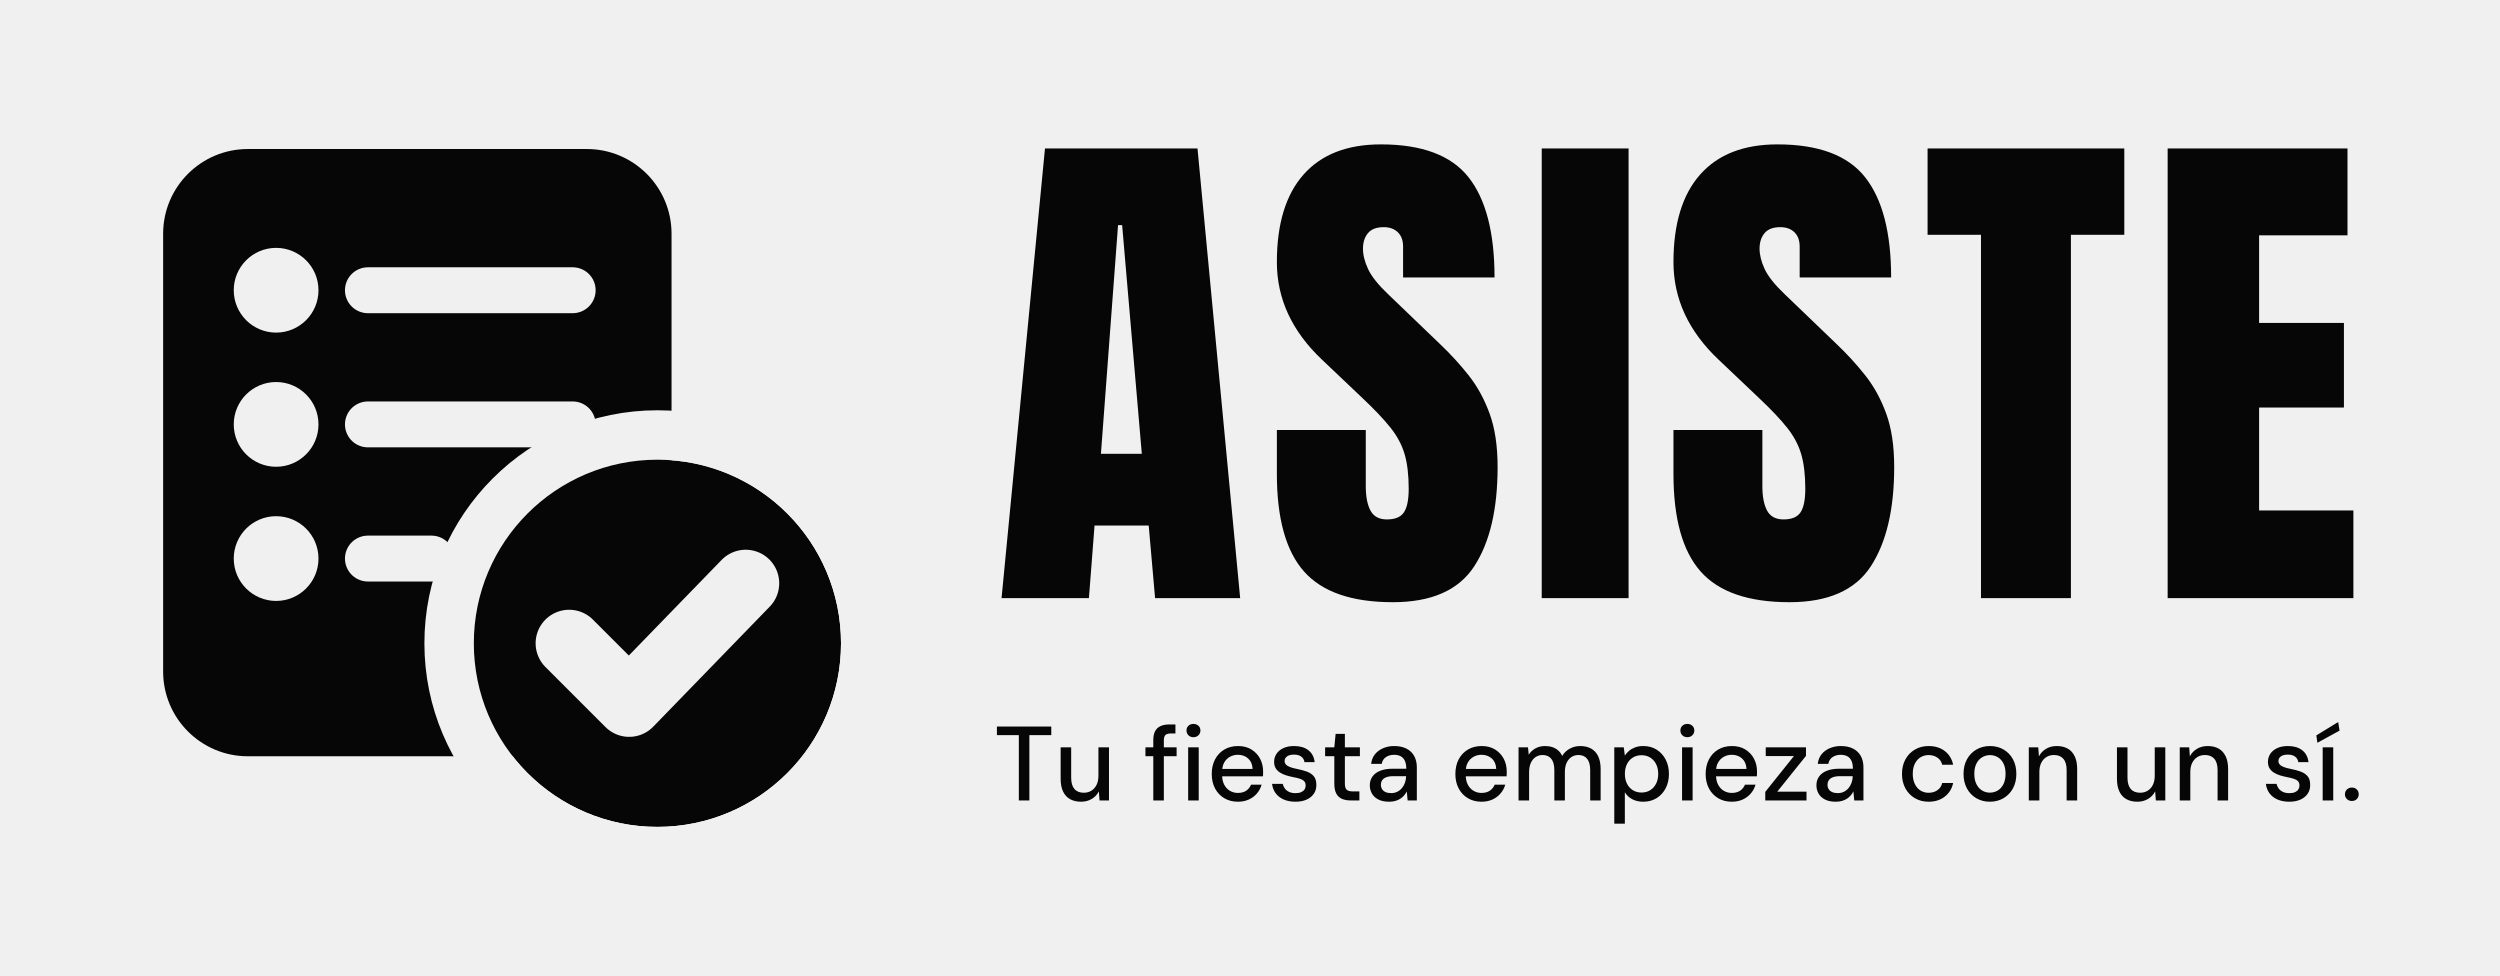
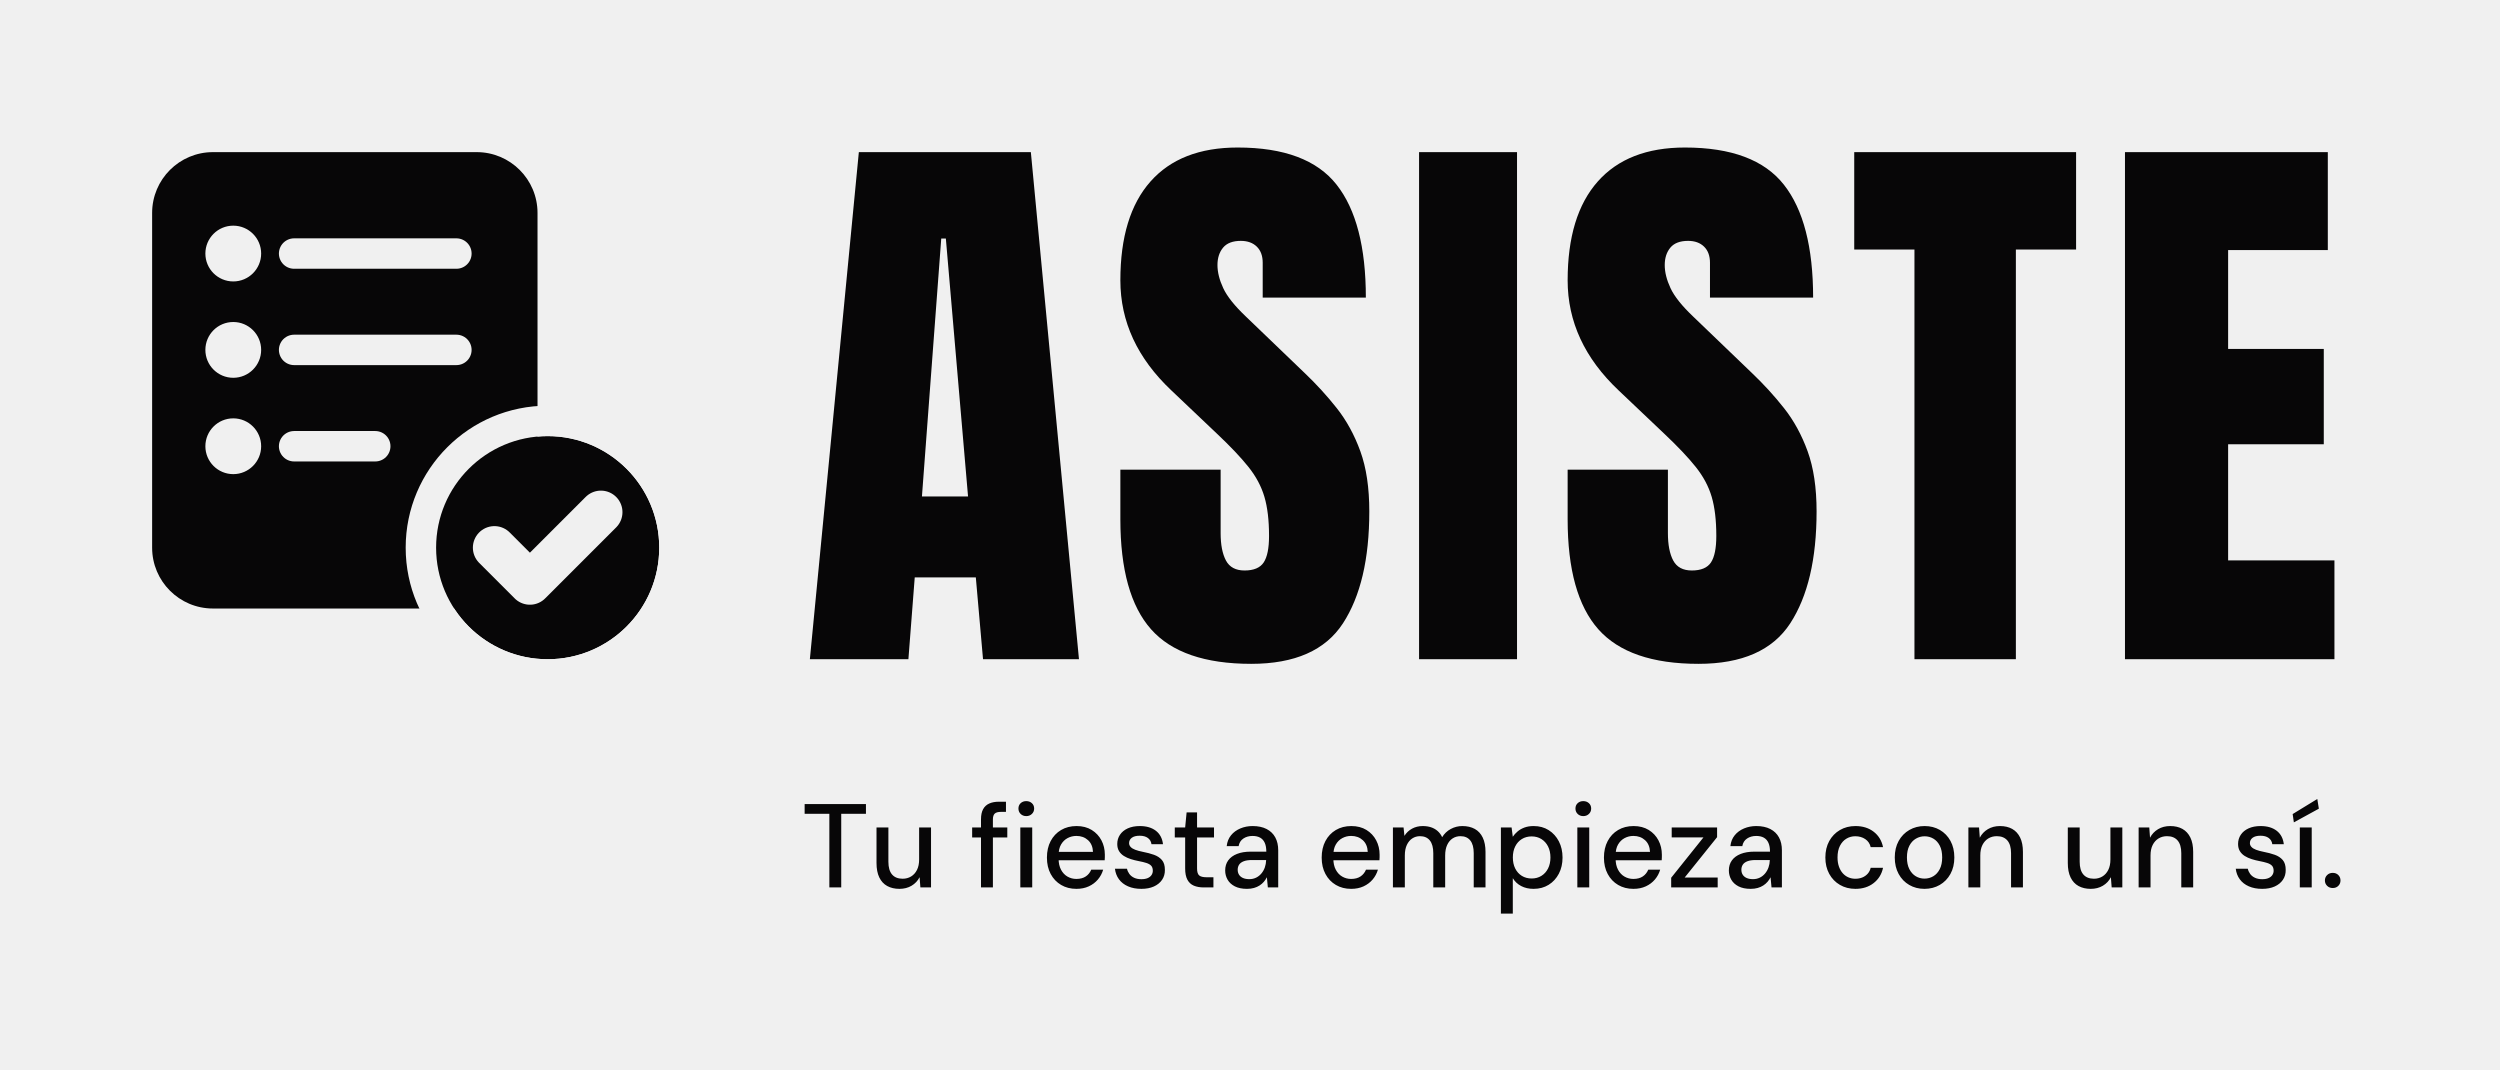
- <svg xmlns="http://www.w3.org/2000/svg" viewBox="0 0 556 217" width="556" height="217" role="img" aria-label="Asiste">
+ <svg xmlns="http://www.w3.org/2000/svg" viewBox="0 0 493 211" width="493" height="211" role="img" aria-label="Asiste">
  <defs>
    <mask id="hs-negro" maskUnits="userSpaceOnUse" x="-10" y="-10" width="120" height="120">
      <rect x="-10" y="-10" width="120" height="120" fill="#fff" />
      <g fill="#000" stroke="#000">
-         <circle cx="20" cy="22" r="5.5" />
-         <circle cx="20" cy="41" r="5.5" />
-         <circle cx="20" cy="60" r="5.5" />
-         <path d="M33,22 H62" fill="none" stroke-width="6.5" stroke-linecap="round" stroke-linejoin="round" />
-         <path d="M33,41 H62" fill="none" stroke-width="6.5" stroke-linecap="round" stroke-linejoin="round" />
-         <path d="M33,60 H42" fill="none" stroke-width="6.5" stroke-linecap="round" stroke-linejoin="round" />
-         <circle cx="74" cy="72" r="32.5" />
+         <circle cx="16" cy="20" r="5" />
+         <circle cx="16" cy="39" r="5" />
+         <circle cx="16" cy="58" r="5" />
+         <path d="M28,20 H60" fill="none" stroke-width="6" stroke-linecap="round" stroke-linejoin="round" />
+         <path d="M28,39 H60" fill="none" stroke-width="6" stroke-linecap="round" stroke-linejoin="round" />
+         <path d="M28,58 H44" fill="none" stroke-width="6" stroke-linecap="round" stroke-linejoin="round" />
+         <circle cx="78" cy="78" r="27.5" />
      </g>
-       <circle cx="74" cy="72" r="26" fill="#fff" />
+       <circle cx="78" cy="78" r="22" fill="#fff" />
      <g fill="#000" stroke="#000">
-         <path d="M61.5,72 L70,80.5 L86.5,63.5" fill="none" stroke-width="9.5" stroke-linecap="round" stroke-linejoin="round" />
+         <path d="M67.5,78 L74.5,85 L88.5,71" fill="none" stroke-width="8.5" stroke-linecap="round" stroke-linejoin="round" />
      </g>
    </mask>
  </defs>
-   <g transform="translate(30.00 30.00) scale(1.5704)">
+   <g transform="translate(30.00 30.00) scale(1)">
    <g fill="#070607" mask="url(#hs-negro)">
-       <rect x="4" y="2" width="72" height="86" rx="12" />
-       <circle cx="74" cy="72" r="26" />
+       <rect x="0" y="0" width="76" height="90" rx="12" />
+       <circle cx="78" cy="78" r="22" />
    </g>
  </g>
-   <path transform="translate(221.04 133.02)" d="M1.705 0.0 11.364 -100.0H45.284L54.773 0.0H35.852L34.432 -16.136H22.386L21.136 0.0ZM23.807 -32.102H32.898L28.523 -82.955H27.614ZM88.732 0.909Q75.039 0.909 68.987 -5.909Q62.936 -12.727 62.936 -27.614V-37.386H82.709V-24.886Q82.709 -21.42 83.76 -19.46Q84.811 -17.5 87.425 -17.5Q90.152 -17.5 91.203 -19.091Q92.255 -20.682 92.255 -24.318Q92.255 -28.92 91.345 -32.017Q90.436 -35.114 88.192 -37.926Q85.948 -40.739 81.97 -44.489L72.993 -53.011Q62.936 -62.5 62.936 -74.716Q62.936 -87.5 68.874 -94.205Q74.811 -100.909 86.061 -100.909Q99.811 -100.909 105.578 -93.58Q111.345 -86.25 111.345 -71.307H91.005V-78.182Q91.005 -80.227 89.84 -81.364Q88.675 -82.5 86.686 -82.5Q84.3 -82.5 83.192 -81.165Q82.084 -79.83 82.084 -77.727Q82.084 -75.625 83.22 -73.182Q84.357 -70.739 87.709 -67.557L99.243 -56.477Q102.709 -53.182 105.607 -49.517Q108.505 -45.852 110.266 -40.994Q112.027 -36.136 112.027 -29.148Q112.027 -15.057 106.828 -7.074Q101.63 0.909 88.732 0.909ZM121.839 0.0V-100.0H141.157V0.0ZM176.934 0.909Q163.241 0.909 157.19 -5.909Q151.139 -12.727 151.139 -27.614V-37.386H170.911V-24.886Q170.911 -21.42 171.962 -19.46Q173.014 -17.5 175.627 -17.5Q178.355 -17.5 179.406 -19.091Q180.457 -20.682 180.457 -24.318Q180.457 -28.92 179.548 -32.017Q178.639 -35.114 176.394 -37.926Q174.15 -40.739 170.173 -44.489L161.195 -53.011Q151.139 -62.5 151.139 -74.716Q151.139 -87.5 157.076 -94.205Q163.014 -100.909 174.264 -100.909Q188.014 -100.909 193.781 -93.58Q199.548 -86.25 199.548 -71.307H179.207V-78.182Q179.207 -80.227 178.042 -81.364Q176.877 -82.5 174.889 -82.5Q172.502 -82.5 171.394 -81.165Q170.286 -79.83 170.286 -77.727Q170.286 -75.625 171.423 -73.182Q172.559 -70.739 175.911 -67.557L187.445 -56.477Q190.911 -53.182 193.809 -49.517Q196.707 -45.852 198.468 -40.994Q200.23 -36.136 200.23 -29.148Q200.23 -15.057 195.031 -7.074Q189.832 0.909 176.934 0.909ZM219.53 0.0V-80.795H207.655V-100.0H251.405V-80.795H239.53V0.0ZM261.045 0.0V-100.0H301.045V-80.682H281.386V-61.193H300.25V-42.386H281.386V-19.489H302.352V0.0Z" fill="#070607" />
-   <path transform="translate(221.04 178.02) scale(0.8649)" d="M6.414 0.0V-16.788H0.78V-19.0H14.758V-16.788H9.124V0.0ZM22.393 0.326Q20.79 0.326 19.612 -0.321Q18.434 -0.967 17.8 -2.281Q17.167 -3.595 17.167 -5.566V-13.667H19.876V-5.851Q19.876 -3.926 20.708 -2.954Q21.54 -1.983 23.126 -1.983Q24.197 -1.983 25.048 -2.495Q25.899 -3.008 26.391 -3.983Q26.883 -4.957 26.883 -6.366V-13.667H29.597V0.0H27.17L26.989 -2.332Q26.363 -1.098 25.162 -0.386Q23.96 0.326 22.393 0.326ZM40.99 0.0V-15.518Q40.99 -16.945 41.469 -17.831Q41.948 -18.716 42.868 -19.129Q43.788 -19.543 45.095 -19.543H46.683V-17.224H45.52Q44.547 -17.224 44.126 -16.834Q43.704 -16.444 43.704 -15.477V0.0ZM38.973 -11.385V-13.667H46.988V-11.385ZM49.956 0.0V-13.667H52.67V0.0ZM51.316 -16.26Q50.537 -16.26 50.032 -16.753Q49.527 -17.245 49.527 -17.989Q49.527 -18.737 50.032 -19.208Q50.537 -19.679 51.316 -19.679Q52.077 -19.679 52.593 -19.208Q53.11 -18.737 53.11 -17.989Q53.11 -17.245 52.593 -16.753Q52.077 -16.26 51.316 -16.26ZM62.739 0.326Q60.774 0.326 59.259 -0.565Q57.743 -1.455 56.882 -3.059Q56.022 -4.663 56.022 -6.793Q56.022 -8.955 56.872 -10.568Q57.722 -12.181 59.246 -13.087Q60.769 -13.992 62.779 -13.992Q64.792 -13.992 66.232 -13.102Q67.673 -12.211 68.451 -10.735Q69.228 -9.258 69.228 -7.467Q69.228 -7.195 69.226 -6.884Q69.223 -6.573 69.191 -6.198H58.016V-8.112H66.524Q66.451 -9.817 65.391 -10.779Q64.331 -11.741 62.744 -11.741Q61.654 -11.741 60.727 -11.244Q59.8 -10.748 59.241 -9.781Q58.682 -8.815 58.682 -7.353V-6.583Q58.682 -5.073 59.238 -4.034Q59.794 -2.995 60.716 -2.466Q61.637 -1.936 62.729 -1.936Q64.038 -1.936 64.882 -2.505Q65.725 -3.074 66.128 -4.051H68.845Q68.487 -2.803 67.65 -1.813Q66.812 -0.824 65.576 -0.249Q64.34 0.326 62.739 0.326ZM77.556 0.326Q75.813 0.326 74.508 -0.249Q73.203 -0.824 72.447 -1.857Q71.691 -2.889 71.53 -4.259H74.278Q74.418 -3.612 74.819 -3.068Q75.22 -2.524 75.907 -2.2Q76.594 -1.876 77.558 -1.876Q78.449 -1.876 79.023 -2.136Q79.597 -2.396 79.881 -2.836Q80.165 -3.277 80.165 -3.793Q80.165 -4.548 79.791 -4.947Q79.418 -5.346 78.7 -5.576Q77.983 -5.807 76.97 -5.998Q76.04 -6.174 75.156 -6.453Q74.272 -6.732 73.574 -7.17Q72.876 -7.607 72.467 -8.275Q72.058 -8.943 72.058 -9.905Q72.058 -11.085 72.68 -12.011Q73.301 -12.938 74.456 -13.465Q75.61 -13.992 77.197 -13.992Q79.473 -13.992 80.863 -12.917Q82.252 -11.841 82.486 -9.861H79.859Q79.734 -10.766 79.037 -11.276Q78.34 -11.786 77.173 -11.786Q75.989 -11.786 75.372 -11.321Q74.755 -10.856 74.755 -10.106Q74.755 -9.613 75.107 -9.231Q75.458 -8.849 76.156 -8.584Q76.854 -8.32 77.858 -8.12Q79.286 -7.846 80.422 -7.443Q81.558 -7.039 82.242 -6.248Q82.925 -5.456 82.918 -3.988Q82.939 -2.705 82.274 -1.73Q81.61 -0.755 80.409 -0.215Q79.208 0.326 77.556 0.326ZM91.756 0.0Q90.47 0.0 89.517 -0.402Q88.564 -0.805 88.051 -1.757Q87.539 -2.708 87.539 -4.335V-11.385H85.174V-13.667H87.539L87.872 -17.113H90.252V-13.667H94.118V-11.385H90.253V-4.325Q90.253 -3.159 90.734 -2.739Q91.215 -2.319 92.418 -2.319H93.985V0.0ZM101.645 0.326Q99.967 0.326 98.858 -0.247Q97.749 -0.82 97.207 -1.779Q96.665 -2.739 96.665 -3.865Q96.665 -5.212 97.36 -6.169Q98.054 -7.125 99.363 -7.641Q100.671 -8.158 102.505 -8.158H106.043Q106.043 -9.357 105.696 -10.147Q105.349 -10.938 104.652 -11.337Q103.955 -11.736 102.905 -11.736Q101.688 -11.736 100.81 -11.147Q99.932 -10.559 99.729 -9.412H97.011Q97.169 -10.869 97.996 -11.886Q98.822 -12.904 100.121 -13.448Q101.42 -13.992 102.91 -13.992Q104.812 -13.992 106.117 -13.315Q107.421 -12.638 108.089 -11.405Q108.757 -10.173 108.757 -8.477V0.0H106.392L106.172 -2.318Q105.896 -1.76 105.477 -1.278Q105.058 -0.796 104.504 -0.44Q103.95 -0.084 103.238 0.121Q102.526 0.326 101.645 0.326ZM102.156 -1.886Q103.034 -1.886 103.736 -2.238Q104.439 -2.59 104.94 -3.199Q105.442 -3.808 105.708 -4.574Q105.973 -5.34 105.998 -6.172V-6.244H102.766Q101.603 -6.244 100.88 -5.961Q100.157 -5.677 99.838 -5.18Q99.518 -4.682 99.518 -4.039Q99.518 -3.377 99.827 -2.892Q100.135 -2.406 100.729 -2.146Q101.323 -1.886 102.156 -1.886ZM125.385 0.326Q123.42 0.326 121.904 -0.565Q120.389 -1.455 119.528 -3.059Q118.667 -4.663 118.667 -6.793Q118.667 -8.955 119.517 -10.568Q120.367 -12.181 121.891 -13.087Q123.415 -13.992 125.424 -13.992Q127.437 -13.992 128.878 -13.102Q130.319 -12.211 131.097 -10.735Q131.874 -9.258 131.874 -7.467Q131.874 -7.195 131.872 -6.884Q131.869 -6.573 131.837 -6.198H120.662V-8.112H129.17Q129.097 -9.817 128.037 -10.779Q126.977 -11.741 125.39 -11.741Q124.299 -11.741 123.373 -11.244Q122.446 -10.748 121.887 -9.781Q121.327 -8.815 121.327 -7.353V-6.583Q121.327 -5.073 121.884 -4.034Q122.44 -2.995 123.361 -2.466Q124.282 -1.936 125.375 -1.936Q126.684 -1.936 127.527 -2.505Q128.371 -3.074 128.773 -4.051H131.49Q131.133 -2.803 130.295 -1.813Q129.458 -0.824 128.222 -0.249Q126.986 0.326 125.385 0.326ZM134.911 0.0V-13.667H137.338L137.533 -11.758Q138.185 -12.807 139.272 -13.4Q140.359 -13.992 141.704 -13.992Q142.745 -13.992 143.592 -13.715Q144.439 -13.437 145.087 -12.873Q145.734 -12.309 146.138 -11.455Q146.864 -12.661 148.097 -13.326Q149.33 -13.992 150.736 -13.992Q152.389 -13.992 153.573 -13.337Q154.757 -12.683 155.389 -11.365Q156.021 -10.048 156.021 -8.08V0.0H153.334V-7.806Q153.334 -9.721 152.553 -10.702Q151.773 -11.684 150.301 -11.684Q149.299 -11.684 148.51 -11.166Q147.722 -10.648 147.273 -9.67Q146.823 -8.692 146.823 -7.274V0.0H144.114V-7.806Q144.114 -9.721 143.333 -10.702Q142.552 -11.684 141.07 -11.684Q140.099 -11.684 139.314 -11.166Q138.53 -10.648 138.077 -9.67Q137.625 -8.692 137.625 -7.274V0.0ZM159.529 5.971V-13.667H161.967L162.238 -11.551Q162.671 -12.193 163.321 -12.751Q163.971 -13.31 164.885 -13.651Q165.8 -13.992 166.997 -13.992Q168.962 -13.992 170.438 -13.054Q171.913 -12.116 172.748 -10.5Q173.584 -8.885 173.584 -6.801Q173.584 -4.747 172.744 -3.133Q171.904 -1.52 170.419 -0.597Q168.934 0.326 166.983 0.326Q165.373 0.326 164.155 -0.313Q162.937 -0.952 162.244 -2.103V5.971ZM166.543 -2.035Q167.79 -2.035 168.76 -2.634Q169.73 -3.233 170.278 -4.312Q170.826 -5.391 170.826 -6.828Q170.826 -8.267 170.278 -9.347Q169.73 -10.428 168.76 -11.03Q167.79 -11.631 166.543 -11.631Q165.273 -11.631 164.303 -11.03Q163.333 -10.428 162.793 -9.349Q162.254 -8.27 162.254 -6.833Q162.254 -5.395 162.793 -4.315Q163.333 -3.235 164.303 -2.635Q165.273 -2.035 166.543 -2.035ZM176.958 0.0V-13.667H179.672V0.0ZM178.317 -16.26Q177.539 -16.26 177.034 -16.753Q176.528 -17.245 176.528 -17.989Q176.528 -18.737 177.034 -19.208Q177.539 -19.679 178.317 -19.679Q179.079 -19.679 179.595 -19.208Q180.111 -18.737 180.111 -17.989Q180.111 -17.245 179.595 -16.753Q179.079 -16.26 178.317 -16.26ZM189.741 0.326Q187.775 0.326 186.26 -0.565Q184.745 -1.455 183.884 -3.059Q183.023 -4.663 183.023 -6.793Q183.023 -8.955 183.873 -10.568Q184.723 -12.181 186.247 -13.087Q187.771 -13.992 189.78 -13.992Q191.793 -13.992 193.234 -13.102Q194.675 -12.211 195.452 -10.735Q196.23 -9.258 196.23 -7.467Q196.23 -7.195 196.227 -6.884Q196.225 -6.573 196.193 -6.198H185.018V-8.112H193.526Q193.452 -9.817 192.392 -10.779Q191.332 -11.741 189.746 -11.741Q188.655 -11.741 187.728 -11.244Q186.802 -10.748 186.242 -9.781Q185.683 -8.815 185.683 -7.353V-6.583Q185.683 -5.073 186.24 -4.034Q186.796 -2.995 187.717 -2.466Q188.638 -1.936 189.731 -1.936Q191.039 -1.936 191.883 -2.505Q192.727 -3.074 193.129 -4.051H195.846Q195.489 -2.803 194.651 -1.813Q193.813 -0.824 192.577 -0.249Q191.342 0.326 189.741 0.326ZM198.354 0.0V-2.207L205.72 -11.412H198.474V-13.667H208.822V-11.459L201.43 -2.254H208.957V0.0ZM216.486 0.326Q214.808 0.326 213.699 -0.247Q212.591 -0.82 212.049 -1.779Q211.506 -2.739 211.506 -3.865Q211.506 -5.212 212.201 -6.169Q212.896 -7.125 214.204 -7.641Q215.513 -8.158 217.346 -8.158H220.885Q220.885 -9.357 220.537 -10.147Q220.19 -10.938 219.494 -11.337Q218.797 -11.736 217.746 -11.736Q216.529 -11.736 215.651 -11.147Q214.773 -10.559 214.571 -9.412H211.852Q212.011 -10.869 212.837 -11.886Q213.663 -12.904 214.962 -13.448Q216.261 -13.992 217.751 -13.992Q219.654 -13.992 220.958 -13.315Q222.263 -12.638 222.931 -11.405Q223.599 -10.173 223.599 -8.477V0.0H221.234L221.013 -2.318Q220.738 -1.76 220.318 -1.278Q219.899 -0.796 219.345 -0.44Q218.792 -0.084 218.08 0.121Q217.368 0.326 216.486 0.326ZM216.997 -1.886Q217.875 -1.886 218.578 -2.238Q219.281 -2.59 219.782 -3.199Q220.283 -3.808 220.549 -4.574Q220.815 -5.34 220.84 -6.172V-6.244H217.608Q216.445 -6.244 215.722 -5.961Q214.999 -5.677 214.679 -5.18Q214.359 -4.682 214.359 -4.039Q214.359 -3.377 214.668 -2.892Q214.977 -2.406 215.571 -2.146Q216.165 -1.886 216.997 -1.886ZM240.358 0.326Q238.382 0.326 236.829 -0.578Q235.276 -1.481 234.392 -3.092Q233.509 -4.702 233.509 -6.813Q233.509 -8.962 234.392 -10.57Q235.276 -12.178 236.829 -13.085Q238.382 -13.992 240.363 -13.992Q242.849 -13.992 244.527 -12.695Q246.205 -11.398 246.661 -9.186H243.843Q243.576 -10.361 242.608 -11.015Q241.641 -11.669 240.331 -11.669Q239.23 -11.669 238.309 -11.117Q237.388 -10.566 236.835 -9.489Q236.282 -8.412 236.282 -6.833Q236.282 -5.662 236.604 -4.753Q236.925 -3.844 237.478 -3.225Q238.032 -2.606 238.771 -2.291Q239.51 -1.976 240.331 -1.976Q241.215 -1.976 241.935 -2.269Q242.655 -2.563 243.159 -3.126Q243.663 -3.69 243.843 -4.48H246.661Q246.211 -2.319 244.524 -0.997Q242.836 0.326 240.358 0.326ZM256.093 0.326Q254.167 0.326 252.632 -0.566Q251.097 -1.457 250.215 -3.072Q249.333 -4.687 249.333 -6.826Q249.333 -8.992 250.226 -10.602Q251.119 -12.213 252.665 -13.103Q254.21 -13.992 256.136 -13.992Q258.089 -13.992 259.62 -13.103Q261.152 -12.213 262.034 -10.606Q262.916 -8.999 262.916 -6.827Q262.916 -4.682 262.023 -3.07Q261.13 -1.457 259.588 -0.566Q258.046 0.326 256.093 0.326ZM256.102 -2.008Q257.2 -2.008 258.114 -2.546Q259.029 -3.085 259.586 -4.165Q260.142 -5.245 260.142 -6.835Q260.142 -8.447 259.597 -9.515Q259.052 -10.583 258.14 -11.121Q257.229 -11.659 256.14 -11.659Q255.075 -11.659 254.15 -11.121Q253.226 -10.583 252.666 -9.513Q252.107 -8.443 252.107 -6.831Q252.107 -5.243 252.663 -4.164Q253.22 -3.085 254.125 -2.546Q255.031 -2.008 256.102 -2.008ZM266.119 0.0V-13.667H268.547L268.72 -11.34Q269.359 -12.569 270.553 -13.28Q271.748 -13.992 273.315 -13.992Q274.938 -13.992 276.105 -13.341Q277.272 -12.689 277.914 -11.377Q278.555 -10.064 278.555 -8.09V0.0H275.846V-7.815Q275.846 -9.721 275.007 -10.702Q274.168 -11.684 272.579 -11.684Q271.513 -11.684 270.665 -11.169Q269.817 -10.655 269.325 -9.684Q268.834 -8.713 268.834 -7.299V0.0ZM294.012 0.326Q292.409 0.326 291.231 -0.321Q290.053 -0.967 289.419 -2.281Q288.785 -3.595 288.785 -5.566V-13.667H291.494V-5.851Q291.494 -3.926 292.327 -2.954Q293.159 -1.983 294.745 -1.983Q295.816 -1.983 296.667 -2.495Q297.518 -3.008 298.009 -3.983Q298.501 -4.957 298.501 -6.366V-13.667H301.216V0.0H298.788L298.608 -2.332Q297.982 -1.098 296.78 -0.386Q295.579 0.326 294.012 0.326ZM304.934 0.0V-13.667H307.361L307.535 -11.34Q308.173 -12.569 309.368 -13.28Q310.562 -13.992 312.129 -13.992Q313.752 -13.992 314.92 -13.341Q316.087 -12.689 316.728 -11.377Q317.37 -10.064 317.37 -8.09V0.0H314.66V-7.815Q314.66 -9.721 313.821 -10.702Q312.982 -11.684 311.394 -11.684Q310.327 -11.684 309.479 -11.169Q308.632 -10.655 308.14 -9.684Q307.648 -8.713 307.648 -7.299V0.0ZM333.106 0.326Q331.363 0.326 330.058 -0.249Q328.753 -0.824 327.997 -1.857Q327.241 -2.889 327.08 -4.259H329.828Q329.968 -3.612 330.369 -3.068Q330.77 -2.524 331.457 -2.2Q332.144 -1.876 333.108 -1.876Q333.999 -1.876 334.573 -2.136Q335.147 -2.396 335.431 -2.836Q335.715 -3.277 335.715 -3.793Q335.715 -4.548 335.341 -4.947Q334.968 -5.346 334.25 -5.576Q333.533 -5.807 332.52 -5.998Q331.59 -6.174 330.706 -6.453Q329.822 -6.732 329.124 -7.17Q328.426 -7.607 328.017 -8.275Q327.608 -8.943 327.608 -9.905Q327.608 -11.085 328.23 -12.011Q328.851 -12.938 330.006 -13.465Q331.16 -13.992 332.747 -13.992Q335.023 -13.992 336.413 -12.917Q337.802 -11.841 338.036 -9.861H335.409Q335.284 -10.766 334.587 -11.276Q333.89 -11.786 332.723 -11.786Q331.539 -11.786 330.922 -11.321Q330.305 -10.856 330.305 -10.106Q330.305 -9.613 330.657 -9.231Q331.008 -8.849 331.706 -8.584Q332.404 -8.32 333.408 -8.12Q334.836 -7.846 335.972 -7.443Q337.108 -7.039 337.792 -6.248Q338.475 -5.456 338.468 -3.988Q338.489 -2.705 337.824 -1.73Q337.16 -0.755 335.959 -0.215Q334.758 0.326 333.106 0.326ZM341.685 0.0V-13.667H344.399V0.0ZM340.327 -14.834 340.055 -16.727 345.672 -20.165 346.025 -17.952ZM349.193 0.136Q348.415 0.136 347.91 -0.365Q347.405 -0.865 347.405 -1.586Q347.405 -2.317 347.91 -2.818Q348.415 -3.318 349.193 -3.318Q349.977 -3.318 350.468 -2.818Q350.96 -2.317 350.96 -1.586Q350.96 -0.865 350.468 -0.365Q349.977 0.136 349.193 0.136Z" fill="#070607" />
+   <path transform="translate(158.00 130.00)" d="M1.705 0.0 11.364 -100.0H45.284L54.773 0.0H35.852L34.432 -16.136H22.386L21.136 0.0ZM23.807 -32.102H32.898L28.523 -82.955H27.614ZM88.732 0.909Q75.039 0.909 68.987 -5.909Q62.936 -12.727 62.936 -27.614V-37.386H82.709V-24.886Q82.709 -21.42 83.76 -19.46Q84.811 -17.5 87.425 -17.5Q90.152 -17.5 91.203 -19.091Q92.255 -20.682 92.255 -24.318Q92.255 -28.92 91.345 -32.017Q90.436 -35.114 88.192 -37.926Q85.948 -40.739 81.97 -44.489L72.993 -53.011Q62.936 -62.5 62.936 -74.716Q62.936 -87.5 68.874 -94.205Q74.811 -100.909 86.061 -100.909Q99.811 -100.909 105.578 -93.58Q111.345 -86.25 111.345 -71.307H91.005V-78.182Q91.005 -80.227 89.84 -81.364Q88.675 -82.5 86.686 -82.5Q84.3 -82.5 83.192 -81.165Q82.084 -79.83 82.084 -77.727Q82.084 -75.625 83.22 -73.182Q84.357 -70.739 87.709 -67.557L99.243 -56.477Q102.709 -53.182 105.607 -49.517Q108.505 -45.852 110.266 -40.994Q112.027 -36.136 112.027 -29.148Q112.027 -15.057 106.828 -7.074Q101.63 0.909 88.732 0.909ZM121.839 0.0V-100.0H141.157V0.0ZM176.934 0.909Q163.241 0.909 157.19 -5.909Q151.139 -12.727 151.139 -27.614V-37.386H170.911V-24.886Q170.911 -21.42 171.962 -19.46Q173.014 -17.5 175.627 -17.5Q178.355 -17.5 179.406 -19.091Q180.457 -20.682 180.457 -24.318Q180.457 -28.92 179.548 -32.017Q178.639 -35.114 176.394 -37.926Q174.15 -40.739 170.173 -44.489L161.195 -53.011Q151.139 -62.5 151.139 -74.716Q151.139 -87.5 157.076 -94.205Q163.014 -100.909 174.264 -100.909Q188.014 -100.909 193.781 -93.58Q199.548 -86.25 199.548 -71.307H179.207V-78.182Q179.207 -80.227 178.042 -81.364Q176.877 -82.5 174.889 -82.5Q172.502 -82.5 171.394 -81.165Q170.286 -79.83 170.286 -77.727Q170.286 -75.625 171.423 -73.182Q172.559 -70.739 175.911 -67.557L187.445 -56.477Q190.911 -53.182 193.809 -49.517Q196.707 -45.852 198.468 -40.994Q200.23 -36.136 200.23 -29.148Q200.23 -15.057 195.031 -7.074Q189.832 0.909 176.934 0.909ZM219.53 0.0V-80.795H207.655V-100.0H251.405V-80.795H239.53V0.0ZM261.045 0.0V-100.0H301.045V-80.682H281.386V-61.193H300.25V-42.386H281.386V-19.489H302.352V0.0Z" fill="#070607" />
+   <path transform="translate(158.00 175.00) scale(0.8649)" d="M6.414 0.0V-16.788H0.78V-19.0H14.758V-16.788H9.124V0.0ZM22.393 0.326Q20.79 0.326 19.612 -0.321Q18.434 -0.967 17.8 -2.281Q17.167 -3.595 17.167 -5.566V-13.667H19.876V-5.851Q19.876 -3.926 20.708 -2.954Q21.54 -1.983 23.126 -1.983Q24.197 -1.983 25.048 -2.495Q25.899 -3.008 26.391 -3.983Q26.883 -4.957 26.883 -6.366V-13.667H29.597V0.0H27.17L26.989 -2.332Q26.363 -1.098 25.162 -0.386Q23.96 0.326 22.393 0.326ZM40.99 0.0V-15.518Q40.99 -16.945 41.469 -17.831Q41.948 -18.716 42.868 -19.129Q43.788 -19.543 45.095 -19.543H46.683V-17.224H45.52Q44.547 -17.224 44.126 -16.834Q43.704 -16.444 43.704 -15.477V0.0ZM38.973 -11.385V-13.667H46.988V-11.385ZM49.956 0.0V-13.667H52.67V0.0ZM51.316 -16.26Q50.537 -16.26 50.032 -16.753Q49.527 -17.245 49.527 -17.989Q49.527 -18.737 50.032 -19.208Q50.537 -19.679 51.316 -19.679Q52.077 -19.679 52.593 -19.208Q53.11 -18.737 53.11 -17.989Q53.11 -17.245 52.593 -16.753Q52.077 -16.26 51.316 -16.26ZM62.739 0.326Q60.774 0.326 59.259 -0.565Q57.743 -1.455 56.882 -3.059Q56.022 -4.663 56.022 -6.793Q56.022 -8.955 56.872 -10.568Q57.722 -12.181 59.246 -13.087Q60.769 -13.992 62.779 -13.992Q64.792 -13.992 66.232 -13.102Q67.673 -12.211 68.451 -10.735Q69.228 -9.258 69.228 -7.467Q69.228 -7.195 69.226 -6.884Q69.223 -6.573 69.191 -6.198H58.016V-8.112H66.524Q66.451 -9.817 65.391 -10.779Q64.331 -11.741 62.744 -11.741Q61.654 -11.741 60.727 -11.244Q59.8 -10.748 59.241 -9.781Q58.682 -8.815 58.682 -7.353V-6.583Q58.682 -5.073 59.238 -4.034Q59.794 -2.995 60.716 -2.466Q61.637 -1.936 62.729 -1.936Q64.038 -1.936 64.882 -2.505Q65.725 -3.074 66.128 -4.051H68.845Q68.487 -2.803 67.65 -1.813Q66.812 -0.824 65.576 -0.249Q64.34 0.326 62.739 0.326ZM77.556 0.326Q75.813 0.326 74.508 -0.249Q73.203 -0.824 72.447 -1.857Q71.691 -2.889 71.53 -4.259H74.278Q74.418 -3.612 74.819 -3.068Q75.22 -2.524 75.907 -2.2Q76.594 -1.876 77.558 -1.876Q78.449 -1.876 79.023 -2.136Q79.597 -2.396 79.881 -2.836Q80.165 -3.277 80.165 -3.793Q80.165 -4.548 79.791 -4.947Q79.418 -5.346 78.7 -5.576Q77.983 -5.807 76.97 -5.998Q76.04 -6.174 75.156 -6.453Q74.272 -6.732 73.574 -7.17Q72.876 -7.607 72.467 -8.275Q72.058 -8.943 72.058 -9.905Q72.058 -11.085 72.68 -12.011Q73.301 -12.938 74.456 -13.465Q75.61 -13.992 77.197 -13.992Q79.473 -13.992 80.863 -12.917Q82.252 -11.841 82.486 -9.861H79.859Q79.734 -10.766 79.037 -11.276Q78.34 -11.786 77.173 -11.786Q75.989 -11.786 75.372 -11.321Q74.755 -10.856 74.755 -10.106Q74.755 -9.613 75.107 -9.231Q75.458 -8.849 76.156 -8.584Q76.854 -8.32 77.858 -8.12Q79.286 -7.846 80.422 -7.443Q81.558 -7.039 82.242 -6.248Q82.925 -5.456 82.918 -3.988Q82.939 -2.705 82.274 -1.73Q81.61 -0.755 80.409 -0.215Q79.208 0.326 77.556 0.326ZM91.756 0.0Q90.47 0.0 89.517 -0.402Q88.564 -0.805 88.051 -1.757Q87.539 -2.708 87.539 -4.335V-11.385H85.174V-13.667H87.539L87.872 -17.113H90.252V-13.667H94.118V-11.385H90.253V-4.325Q90.253 -3.159 90.734 -2.739Q91.215 -2.319 92.418 -2.319H93.985V0.0ZM101.645 0.326Q99.967 0.326 98.858 -0.247Q97.749 -0.82 97.207 -1.779Q96.665 -2.739 96.665 -3.865Q96.665 -5.212 97.36 -6.169Q98.054 -7.125 99.363 -7.641Q100.671 -8.158 102.505 -8.158H106.043Q106.043 -9.357 105.696 -10.147Q105.349 -10.938 104.652 -11.337Q103.955 -11.736 102.905 -11.736Q101.688 -11.736 100.81 -11.147Q99.932 -10.559 99.729 -9.412H97.011Q97.169 -10.869 97.996 -11.886Q98.822 -12.904 100.121 -13.448Q101.42 -13.992 102.91 -13.992Q104.812 -13.992 106.117 -13.315Q107.421 -12.638 108.089 -11.405Q108.757 -10.173 108.757 -8.477V0.0H106.392L106.172 -2.318Q105.896 -1.76 105.477 -1.278Q105.058 -0.796 104.504 -0.44Q103.95 -0.084 103.238 0.121Q102.526 0.326 101.645 0.326ZM102.156 -1.886Q103.034 -1.886 103.736 -2.238Q104.439 -2.59 104.94 -3.199Q105.442 -3.808 105.708 -4.574Q105.973 -5.34 105.998 -6.172V-6.244H102.766Q101.603 -6.244 100.88 -5.961Q100.157 -5.677 99.838 -5.18Q99.518 -4.682 99.518 -4.039Q99.518 -3.377 99.827 -2.892Q100.135 -2.406 100.729 -2.146Q101.323 -1.886 102.156 -1.886ZM125.385 0.326Q123.42 0.326 121.904 -0.565Q120.389 -1.455 119.528 -3.059Q118.667 -4.663 118.667 -6.793Q118.667 -8.955 119.517 -10.568Q120.367 -12.181 121.891 -13.087Q123.415 -13.992 125.424 -13.992Q127.437 -13.992 128.878 -13.102Q130.319 -12.211 131.097 -10.735Q131.874 -9.258 131.874 -7.467Q131.874 -7.195 131.872 -6.884Q131.869 -6.573 131.837 -6.198H120.662V-8.112H129.17Q129.097 -9.817 128.037 -10.779Q126.977 -11.741 125.39 -11.741Q124.299 -11.741 123.373 -11.244Q122.446 -10.748 121.887 -9.781Q121.327 -8.815 121.327 -7.353V-6.583Q121.327 -5.073 121.884 -4.034Q122.44 -2.995 123.361 -2.466Q124.282 -1.936 125.375 -1.936Q126.684 -1.936 127.527 -2.505Q128.371 -3.074 128.773 -4.051H131.49Q131.133 -2.803 130.295 -1.813Q129.458 -0.824 128.222 -0.249Q126.986 0.326 125.385 0.326ZM134.911 0.0V-13.667H137.338L137.533 -11.758Q138.185 -12.807 139.272 -13.4Q140.359 -13.992 141.704 -13.992Q142.745 -13.992 143.592 -13.715Q144.439 -13.437 145.087 -12.873Q145.734 -12.309 146.138 -11.455Q146.864 -12.661 148.097 -13.326Q149.33 -13.992 150.736 -13.992Q152.389 -13.992 153.573 -13.337Q154.757 -12.683 155.389 -11.365Q156.021 -10.048 156.021 -8.08V0.0H153.334V-7.806Q153.334 -9.721 152.553 -10.702Q151.773 -11.684 150.301 -11.684Q149.299 -11.684 148.51 -11.166Q147.722 -10.648 147.273 -9.67Q146.823 -8.692 146.823 -7.274V0.0H144.114V-7.806Q144.114 -9.721 143.333 -10.702Q142.552 -11.684 141.07 -11.684Q140.099 -11.684 139.314 -11.166Q138.53 -10.648 138.077 -9.67Q137.625 -8.692 137.625 -7.274V0.0ZM159.529 5.971V-13.667H161.967L162.238 -11.551Q162.671 -12.193 163.321 -12.751Q163.971 -13.31 164.885 -13.651Q165.8 -13.992 166.997 -13.992Q168.962 -13.992 170.438 -13.054Q171.913 -12.116 172.748 -10.5Q173.584 -8.885 173.584 -6.801Q173.584 -4.747 172.744 -3.133Q171.904 -1.52 170.419 -0.597Q168.934 0.326 166.983 0.326Q165.373 0.326 164.155 -0.313Q162.937 -0.952 162.244 -2.103V5.971ZM166.543 -2.035Q167.79 -2.035 168.76 -2.634Q169.73 -3.233 170.278 -4.312Q170.826 -5.391 170.826 -6.828Q170.826 -8.267 170.278 -9.347Q169.73 -10.428 168.76 -11.03Q167.79 -11.631 166.543 -11.631Q165.273 -11.631 164.303 -11.03Q163.333 -10.428 162.793 -9.349Q162.254 -8.27 162.254 -6.833Q162.254 -5.395 162.793 -4.315Q163.333 -3.235 164.303 -2.635Q165.273 -2.035 166.543 -2.035ZM176.958 0.0V-13.667H179.672V0.0ZM178.317 -16.26Q177.539 -16.26 177.034 -16.753Q176.528 -17.245 176.528 -17.989Q176.528 -18.737 177.034 -19.208Q177.539 -19.679 178.317 -19.679Q179.079 -19.679 179.595 -19.208Q180.111 -18.737 180.111 -17.989Q180.111 -17.245 179.595 -16.753Q179.079 -16.26 178.317 -16.26ZM189.741 0.326Q187.775 0.326 186.26 -0.565Q184.745 -1.455 183.884 -3.059Q183.023 -4.663 183.023 -6.793Q183.023 -8.955 183.873 -10.568Q184.723 -12.181 186.247 -13.087Q187.771 -13.992 189.78 -13.992Q191.793 -13.992 193.234 -13.102Q194.675 -12.211 195.452 -10.735Q196.23 -9.258 196.23 -7.467Q196.23 -7.195 196.227 -6.884Q196.225 -6.573 196.193 -6.198H185.018V-8.112H193.526Q193.452 -9.817 192.392 -10.779Q191.332 -11.741 189.746 -11.741Q188.655 -11.741 187.728 -11.244Q186.802 -10.748 186.242 -9.781Q185.683 -8.815 185.683 -7.353V-6.583Q185.683 -5.073 186.24 -4.034Q186.796 -2.995 187.717 -2.466Q188.638 -1.936 189.731 -1.936Q191.039 -1.936 191.883 -2.505Q192.727 -3.074 193.129 -4.051H195.846Q195.489 -2.803 194.651 -1.813Q193.813 -0.824 192.577 -0.249Q191.342 0.326 189.741 0.326ZM198.354 0.0V-2.207L205.72 -11.412H198.474V-13.667H208.822V-11.459L201.43 -2.254H208.957V0.0ZM216.486 0.326Q214.808 0.326 213.699 -0.247Q212.591 -0.82 212.049 -1.779Q211.506 -2.739 211.506 -3.865Q211.506 -5.212 212.201 -6.169Q212.896 -7.125 214.204 -7.641Q215.513 -8.158 217.346 -8.158H220.885Q220.885 -9.357 220.537 -10.147Q220.19 -10.938 219.494 -11.337Q218.797 -11.736 217.746 -11.736Q216.529 -11.736 215.651 -11.147Q214.773 -10.559 214.571 -9.412H211.852Q212.011 -10.869 212.837 -11.886Q213.663 -12.904 214.962 -13.448Q216.261 -13.992 217.751 -13.992Q219.654 -13.992 220.958 -13.315Q222.263 -12.638 222.931 -11.405Q223.599 -10.173 223.599 -8.477V0.0H221.234L221.013 -2.318Q220.738 -1.76 220.318 -1.278Q219.899 -0.796 219.345 -0.44Q218.792 -0.084 218.08 0.121Q217.368 0.326 216.486 0.326ZM216.997 -1.886Q217.875 -1.886 218.578 -2.238Q219.281 -2.59 219.782 -3.199Q220.283 -3.808 220.549 -4.574Q220.815 -5.34 220.84 -6.172V-6.244H217.608Q216.445 -6.244 215.722 -5.961Q214.999 -5.677 214.679 -5.18Q214.359 -4.682 214.359 -4.039Q214.359 -3.377 214.668 -2.892Q214.977 -2.406 215.571 -2.146Q216.165 -1.886 216.997 -1.886ZM240.358 0.326Q238.382 0.326 236.829 -0.578Q235.276 -1.481 234.392 -3.092Q233.509 -4.702 233.509 -6.813Q233.509 -8.962 234.392 -10.57Q235.276 -12.178 236.829 -13.085Q238.382 -13.992 240.363 -13.992Q242.849 -13.992 244.527 -12.695Q246.205 -11.398 246.661 -9.186H243.843Q243.576 -10.361 242.608 -11.015Q241.641 -11.669 240.331 -11.669Q239.23 -11.669 238.309 -11.117Q237.388 -10.566 236.835 -9.489Q236.282 -8.412 236.282 -6.833Q236.282 -5.662 236.604 -4.753Q236.925 -3.844 237.478 -3.225Q238.032 -2.606 238.771 -2.291Q239.51 -1.976 240.331 -1.976Q241.215 -1.976 241.935 -2.269Q242.655 -2.563 243.159 -3.126Q243.663 -3.69 243.843 -4.48H246.661Q246.211 -2.319 244.524 -0.997Q242.836 0.326 240.358 0.326ZM256.093 0.326Q254.167 0.326 252.632 -0.566Q251.097 -1.457 250.215 -3.072Q249.333 -4.687 249.333 -6.826Q249.333 -8.992 250.226 -10.602Q251.119 -12.213 252.665 -13.103Q254.21 -13.992 256.136 -13.992Q258.089 -13.992 259.62 -13.103Q261.152 -12.213 262.034 -10.606Q262.916 -8.999 262.916 -6.827Q262.916 -4.682 262.023 -3.07Q261.13 -1.457 259.588 -0.566Q258.046 0.326 256.093 0.326ZM256.102 -2.008Q257.2 -2.008 258.114 -2.546Q259.029 -3.085 259.586 -4.165Q260.142 -5.245 260.142 -6.835Q260.142 -8.447 259.597 -9.515Q259.052 -10.583 258.14 -11.121Q257.229 -11.659 256.14 -11.659Q255.075 -11.659 254.15 -11.121Q253.226 -10.583 252.666 -9.513Q252.107 -8.443 252.107 -6.831Q252.107 -5.243 252.663 -4.164Q253.22 -3.085 254.125 -2.546Q255.031 -2.008 256.102 -2.008ZM266.119 0.0V-13.667H268.547L268.72 -11.34Q269.359 -12.569 270.553 -13.28Q271.748 -13.992 273.315 -13.992Q274.938 -13.992 276.105 -13.341Q277.272 -12.689 277.914 -11.377Q278.555 -10.064 278.555 -8.09V0.0H275.846V-7.815Q275.846 -9.721 275.007 -10.702Q274.168 -11.684 272.579 -11.684Q271.513 -11.684 270.665 -11.169Q269.817 -10.655 269.325 -9.684Q268.834 -8.713 268.834 -7.299V0.0ZM294.012 0.326Q292.409 0.326 291.231 -0.321Q290.053 -0.967 289.419 -2.281Q288.785 -3.595 288.785 -5.566V-13.667H291.494V-5.851Q291.494 -3.926 292.327 -2.954Q293.159 -1.983 294.745 -1.983Q295.816 -1.983 296.667 -2.495Q297.518 -3.008 298.009 -3.983Q298.501 -4.957 298.501 -6.366V-13.667H301.216V0.0H298.788L298.608 -2.332Q297.982 -1.098 296.78 -0.386Q295.579 0.326 294.012 0.326ZM304.934 0.0V-13.667H307.361L307.535 -11.34Q308.173 -12.569 309.368 -13.28Q310.562 -13.992 312.129 -13.992Q313.752 -13.992 314.92 -13.341Q316.087 -12.689 316.728 -11.377Q317.37 -10.064 317.37 -8.09V0.0H314.66V-7.815Q314.66 -9.721 313.821 -10.702Q312.982 -11.684 311.394 -11.684Q310.327 -11.684 309.479 -11.169Q308.632 -10.655 308.14 -9.684Q307.648 -8.713 307.648 -7.299V0.0ZM333.106 0.326Q331.363 0.326 330.058 -0.249Q328.753 -0.824 327.997 -1.857Q327.241 -2.889 327.08 -4.259H329.828Q329.968 -3.612 330.369 -3.068Q330.77 -2.524 331.457 -2.2Q332.144 -1.876 333.108 -1.876Q333.999 -1.876 334.573 -2.136Q335.147 -2.396 335.431 -2.836Q335.715 -3.277 335.715 -3.793Q335.715 -4.548 335.341 -4.947Q334.968 -5.346 334.25 -5.576Q333.533 -5.807 332.52 -5.998Q331.59 -6.174 330.706 -6.453Q329.822 -6.732 329.124 -7.17Q328.426 -7.607 328.017 -8.275Q327.608 -8.943 327.608 -9.905Q327.608 -11.085 328.23 -12.011Q328.851 -12.938 330.006 -13.465Q331.16 -13.992 332.747 -13.992Q335.023 -13.992 336.413 -12.917Q337.802 -11.841 338.036 -9.861H335.409Q335.284 -10.766 334.587 -11.276Q333.89 -11.786 332.723 -11.786Q331.539 -11.786 330.922 -11.321Q330.305 -10.856 330.305 -10.106Q330.305 -9.613 330.657 -9.231Q331.008 -8.849 331.706 -8.584Q332.404 -8.32 333.408 -8.12Q334.836 -7.846 335.972 -7.443Q337.108 -7.039 337.792 -6.248Q338.475 -5.456 338.468 -3.988Q338.489 -2.705 337.824 -1.73Q337.16 -0.755 335.959 -0.215Q334.758 0.326 333.106 0.326ZM341.685 0.0V-13.667H344.399V0.0ZM340.327 -14.834 340.055 -16.727 345.672 -20.165 346.025 -17.952ZM349.193 0.136Q348.415 0.136 347.91 -0.365Q347.405 -0.865 347.405 -1.586Q347.405 -2.317 347.91 -2.818Q348.415 -3.318 349.193 -3.318Q349.977 -3.318 350.468 -2.818Q350.96 -2.317 350.96 -1.586Q350.96 -0.865 350.468 -0.365Q349.977 0.136 349.193 0.136Z" fill="#070607" />
</svg>
